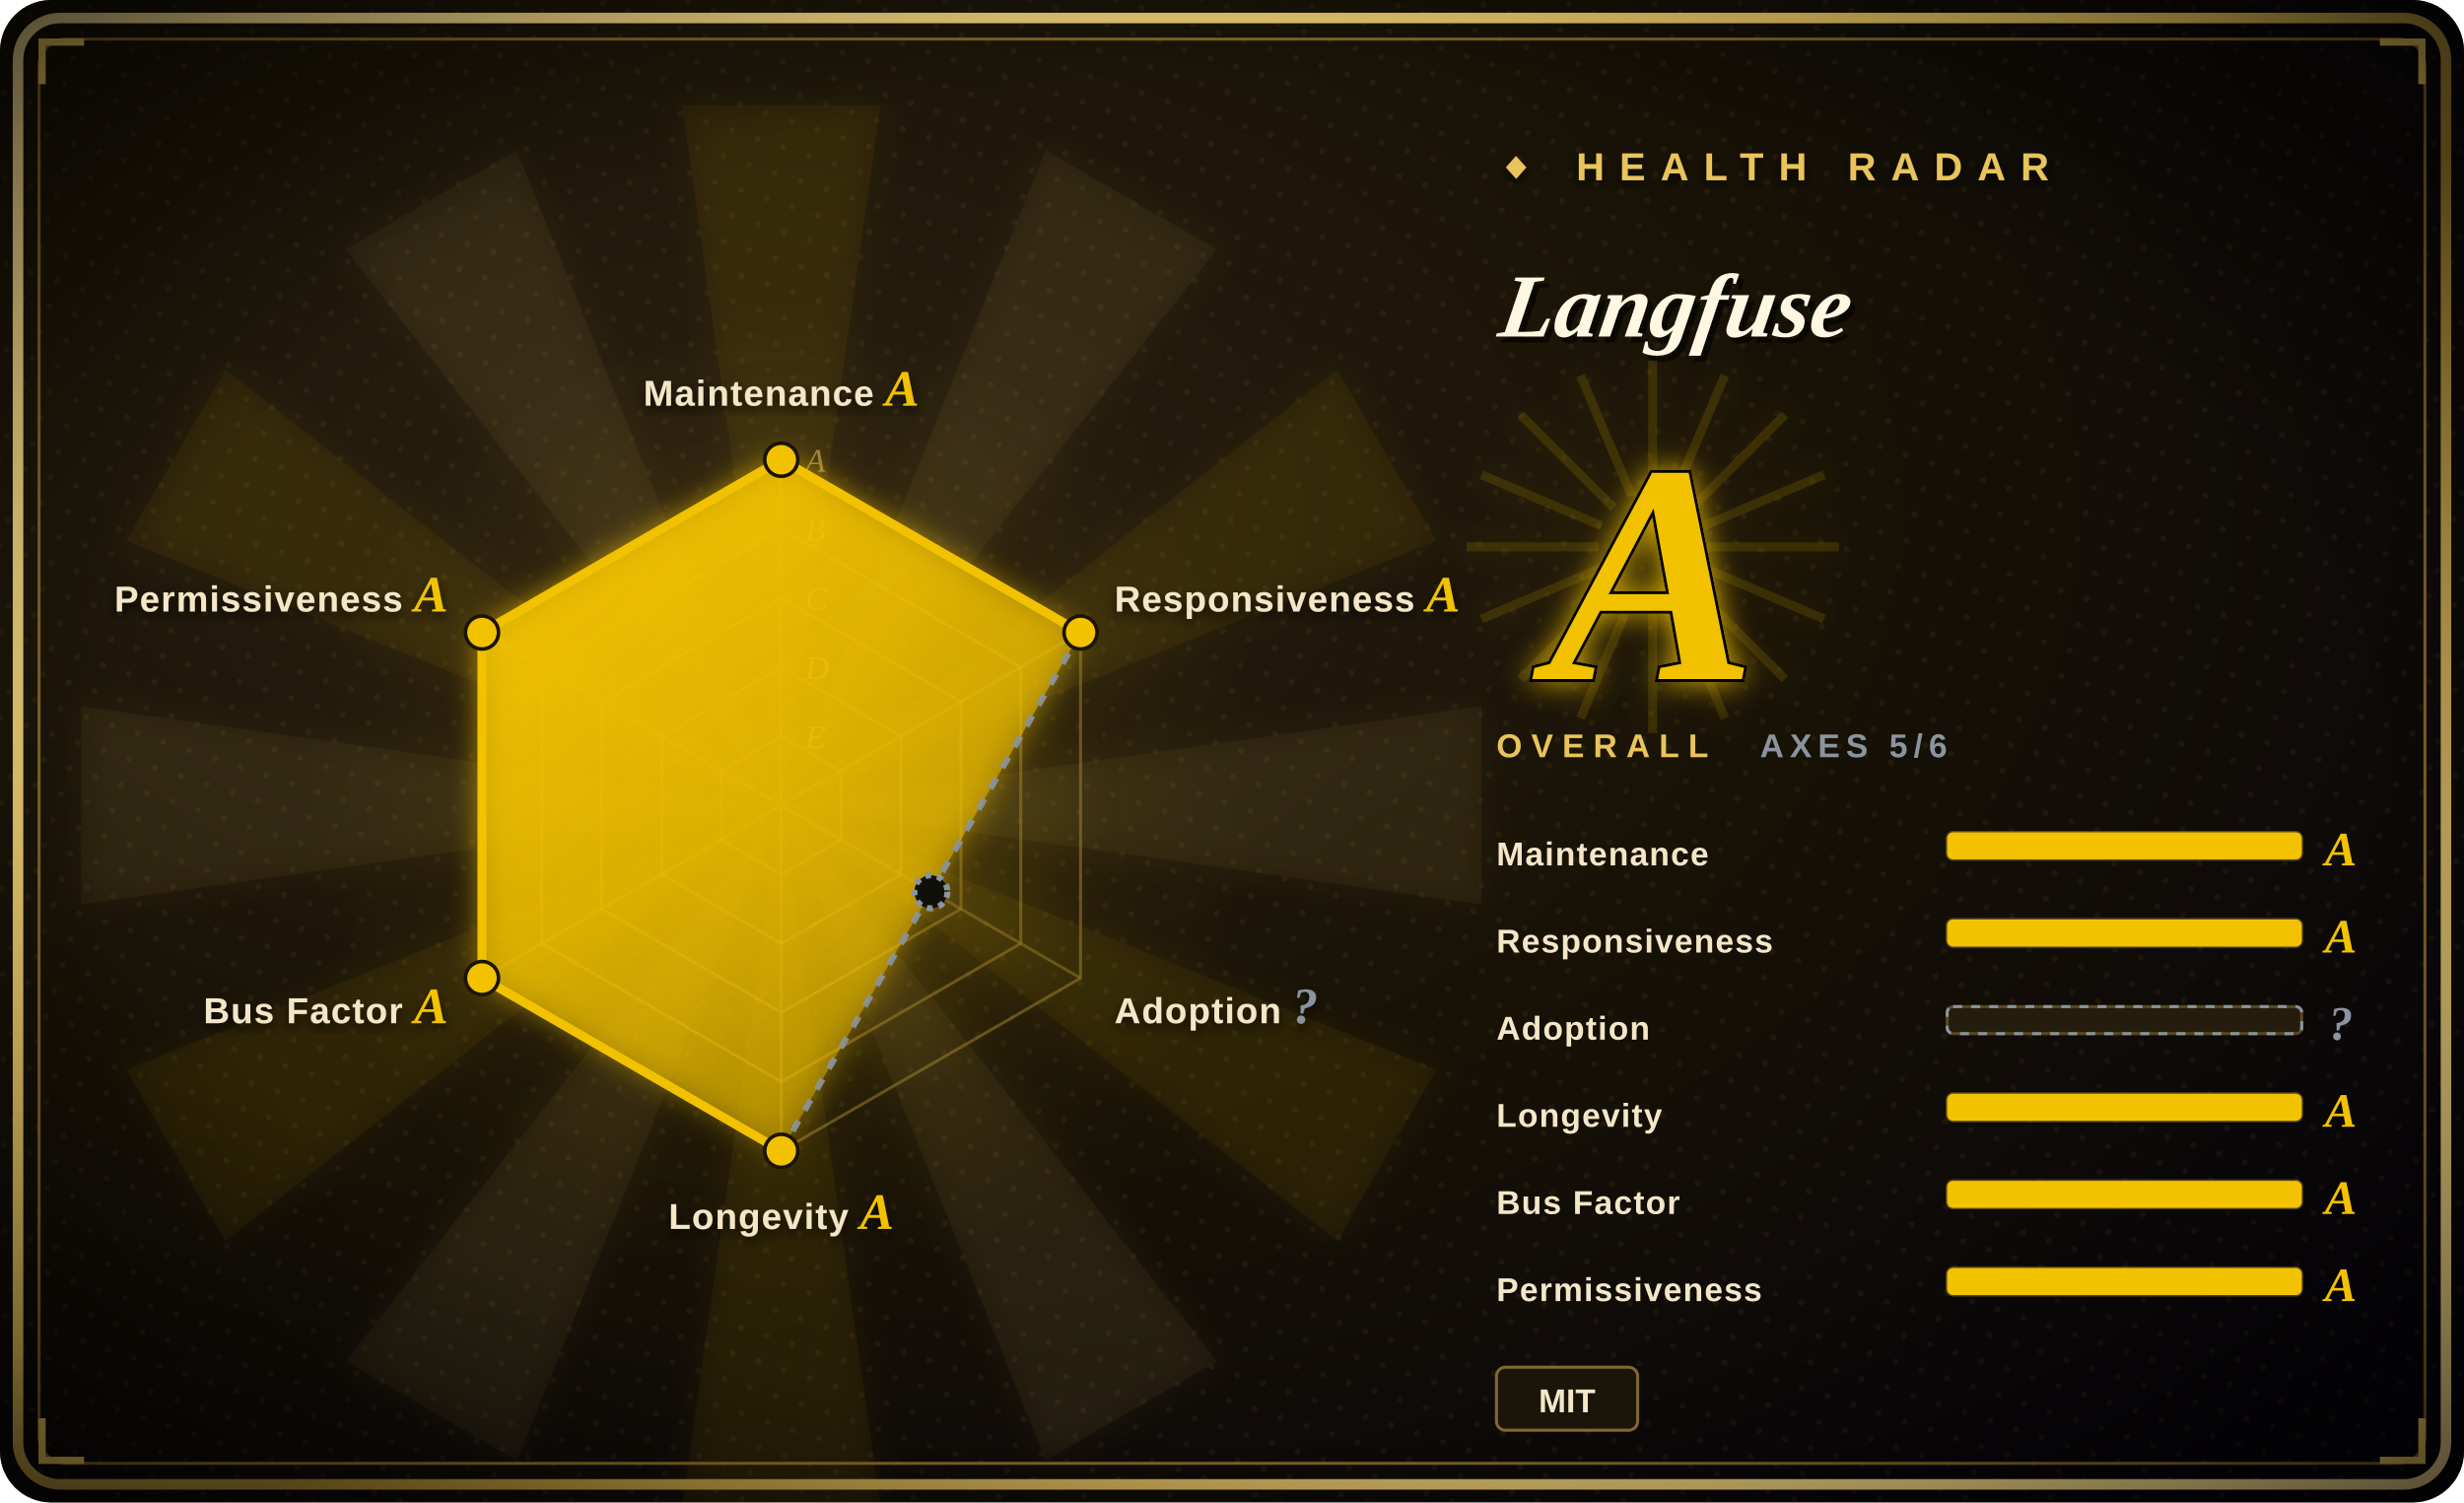
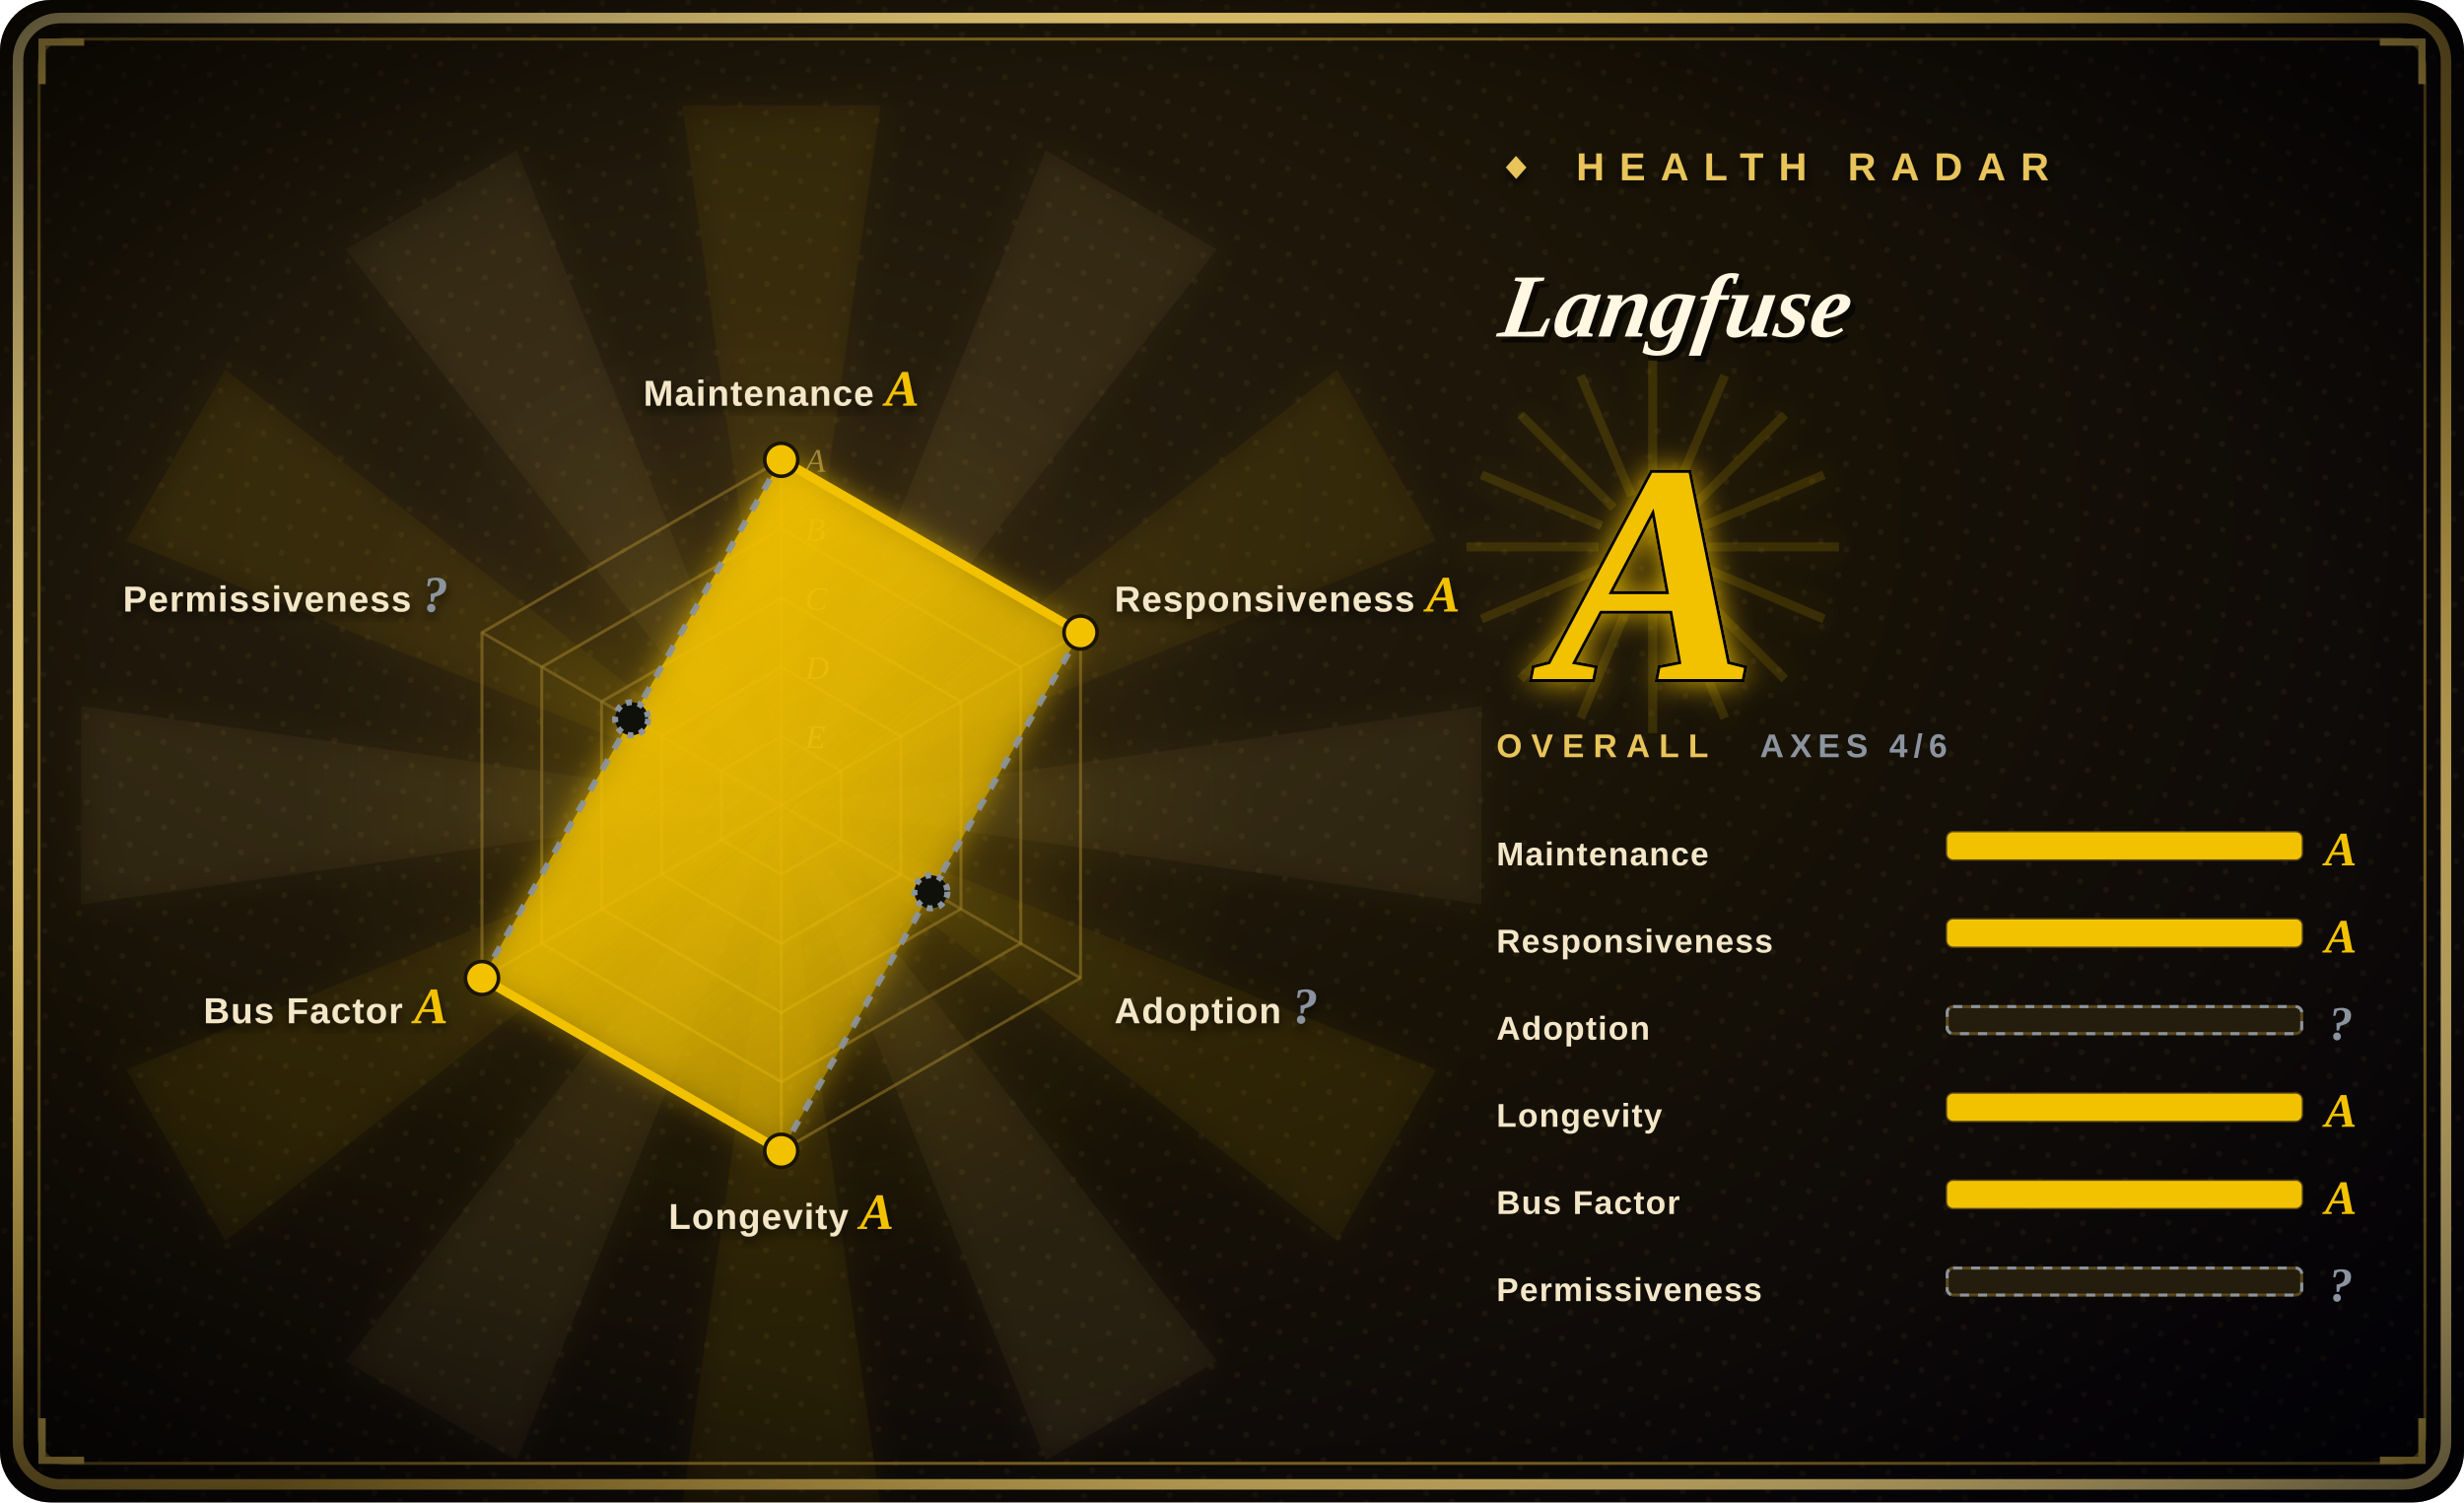
<svg xmlns="http://www.w3.org/2000/svg" width="820" height="500" viewBox="0 0 820 500">
  <defs>
    <radialGradient id="bg" cx="30%" cy="34%" r="90%">
      <stop offset="0%" stop-color="#2a2010" />
      <stop offset="48%" stop-color="#181206" />
      <stop offset="100%" stop-color="#05030a" />
    </radialGradient>
    <radialGradient id="vig" cx="50%" cy="50%" r="72%">
      <stop offset="62%" stop-color="#000000" stop-opacity="0" />
      <stop offset="100%" stop-color="#000000" stop-opacity="0.72" />
    </radialGradient>
    <linearGradient id="frame" x1="0" y1="0" x2="1" y2="1">
      <stop offset="0%" stop-color="#f6dd92" />
      <stop offset="45%" stop-color="#E8C45A" />
      <stop offset="55%" stop-color="#9c7d2a" />
      <stop offset="100%" stop-color="#f6dd92" />
    </linearGradient>
    <linearGradient id="poly" x1="0" y1="0" x2="0.7" y2="1">
      <stop offset="0%" stop-color="#F2C200" stop-opacity="0.92" />
      <stop offset="100%" stop-color="#F2C200" stop-opacity="0.34" />
    </linearGradient>
    <radialGradient id="halo" cx="50%" cy="50%" r="50%">
      <stop offset="0%" stop-color="#F2C200" stop-opacity="0.34" />
      <stop offset="68%" stop-color="#F2C200" stop-opacity="0.04" />
      <stop offset="100%" stop-color="#F2C200" stop-opacity="0" />
    </radialGradient>
    <filter id="glow" x="-60%" y="-60%" width="220%" height="220%">
      <feGaussianBlur stdDeviation="5" result="b" />
      <feMerge>
        <feMergeNode in="b" />
        <feMergeNode in="SourceGraphic" />
      </feMerge>
    </filter>
    <filter id="soft" x="-30%" y="-30%" width="160%" height="160%">
      <feDropShadow dx="0" dy="2" stdDeviation="2" flood-color="#000" flood-opacity="0.7" />
    </filter>
    <pattern id="halftone" width="9" height="9" patternUnits="userSpaceOnUse" patternTransform="rotate(18)">
      <circle cx="2" cy="2" r="1" fill="#E8C45A" fill-opacity="0.06" />
    </pattern>
  </defs>
  <rect width="820" height="500" rx="17" fill="url(#bg)" />
  <rect width="820" height="500" rx="17" fill="url(#halftone)" />
  <g opacity="0.5" filter="url(#glow)">
    <path d="M260,268 L493,235 L493,301 Z" fill="#E8C45A" fill-opacity="0.10" />
    <path d="M260,268 L478,356 L445,413 Z" fill="#F2C200" fill-opacity="0.10" />
    <path d="M260,268 L405,453 L348,486 Z" fill="#E8C45A" fill-opacity="0.10" />
    <path d="M260,268 L293,501 L227,501 Z" fill="#F2C200" fill-opacity="0.10" />
    <path d="M260,268 L172,486 L115,453 Z" fill="#E8C45A" fill-opacity="0.10" />
    <path d="M260,268 L75,413 L42,356 Z" fill="#F2C200" fill-opacity="0.10" />
    <path d="M260,268 L27,301 L27,235 Z" fill="#E8C45A" fill-opacity="0.10" />
    <path d="M260,268 L42,180 L75,123 Z" fill="#F2C200" fill-opacity="0.10" />
    <path d="M260,268 L115,83 L172,50 Z" fill="#E8C45A" fill-opacity="0.10" />
    <path d="M260,268 L227,35 L293,35 Z" fill="#F2C200" fill-opacity="0.10" />
    <path d="M260,268 L348,50 L405,83 Z" fill="#E8C45A" fill-opacity="0.10" />
    <path d="M260,268 L445,123 L478,180 Z" fill="#F2C200" fill-opacity="0.10" />
  </g>
  <circle cx="260" cy="268" r="161" fill="url(#halo)" />
  <rect x="6" y="6" width="808" height="488" rx="14" fill="none" stroke="url(#frame)" stroke-width="3.5" />
  <rect x="13" y="13" width="794" height="474" rx="9" fill="none" stroke="#9c7d2a" stroke-width="1" stroke-opacity="0.8" />
  <path d="M14,28 L14,14 L28,14" fill="none" stroke="#E8C45A" stroke-width="2.4" />
  <path d="M806,28 L806,14 L792,14" fill="none" stroke="#E8C45A" stroke-width="2.4" />
  <path d="M14,472 L14,486 L28,486" fill="none" stroke="#E8C45A" stroke-width="2.4" />
  <path d="M806,472 L806,486 L792,486" fill="none" stroke="#E8C45A" stroke-width="2.4" />
  <rect width="820" height="500" rx="17" fill="url(#vig)" />
  <polygon points="260.0,153.0 359.6,210.5 359.6,325.5 260.0,383.0 160.4,325.5 160.4,210.5" fill="none" stroke="#9c7d2a" stroke-opacity="0.55" stroke-width="1" />
  <polygon points="260.0,176.0 339.7,222.0 339.7,314.0 260.0,360.0 180.3,314.0 180.3,222.0" fill="none" stroke="#9c7d2a" stroke-opacity="0.55" stroke-width="1" />
  <polygon points="260.0,199.0 319.8,233.5 319.8,302.5 260.0,337.0 200.2,302.5 200.2,233.5" fill="none" stroke="#9c7d2a" stroke-opacity="0.55" stroke-width="1" />
  <polygon points="260.0,222.0 299.8,245.0 299.8,291.0 260.0,314.0 220.2,291.0 220.2,245.0" fill="none" stroke="#9c7d2a" stroke-opacity="0.55" stroke-width="1" />
  <polygon points="260.0,245.0 279.9,256.5 279.9,279.5 260.0,291.0 240.1,279.5 240.1,256.5" fill="none" stroke="#9c7d2a" stroke-opacity="0.55" stroke-width="1" />
  <line x1="260" y1="268" x2="260.0" y2="153.0" stroke="#9c7d2a" stroke-opacity="0.5" stroke-width="1" />
  <line x1="260" y1="268" x2="359.6" y2="210.5" stroke="#9c7d2a" stroke-opacity="0.5" stroke-width="1" />
  <line x1="260" y1="268" x2="359.6" y2="325.5" stroke="#9c7d2a" stroke-opacity="0.5" stroke-width="1" />
  <line x1="260" y1="268" x2="260.0" y2="383.0" stroke="#9c7d2a" stroke-opacity="0.5" stroke-width="1" />
  <line x1="260" y1="268" x2="160.4" y2="325.5" stroke="#9c7d2a" stroke-opacity="0.5" stroke-width="1" />
  <line x1="260" y1="268" x2="160.4" y2="210.5" stroke="#9c7d2a" stroke-opacity="0.5" stroke-width="1" />
  <text x="268" y="157.0" font-size="11" font-style="italic" fill="#E8C45A" fill-opacity="0.55" font-family="'Georgia','Times New Roman',serif">A</text>
  <text x="268" y="180.0" font-size="11" font-style="italic" fill="#E8C45A" fill-opacity="0.55" font-family="'Georgia','Times New Roman',serif">B</text>
  <text x="268" y="203.0" font-size="11" font-style="italic" fill="#E8C45A" fill-opacity="0.55" font-family="'Georgia','Times New Roman',serif">C</text>
  <text x="268" y="226.0" font-size="11" font-style="italic" fill="#E8C45A" fill-opacity="0.55" font-family="'Georgia','Times New Roman',serif">D</text>
  <text x="268" y="249.0" font-size="11" font-style="italic" fill="#E8C45A" fill-opacity="0.55" font-family="'Georgia','Times New Roman',serif">E</text>
-   <polygon points="260.0,153.0 359.6,210.5 309.8,296.8 260.0,383.0 160.4,325.5 160.4,210.5" fill="url(#poly)" filter="url(#glow)" />
+   <polygon points="260.0,153.0 359.6,210.5 309.8,296.8 260.0,383.0 160.4,325.5 210.2,239.2" fill="url(#poly)" filter="url(#glow)" />
  <line x1="260.0" y1="153.0" x2="359.6" y2="210.5" stroke="#F2C200" stroke-width="3" />
  <line x1="359.6" y1="210.5" x2="309.8" y2="296.8" stroke="#8B949E" stroke-width="2" stroke-dasharray="4 4" stroke-opacity="0.92" />
  <line x1="309.8" y1="296.8" x2="260.0" y2="383.0" stroke="#8B949E" stroke-width="2" stroke-dasharray="4 4" stroke-opacity="0.92" />
  <line x1="260.0" y1="383.0" x2="160.4" y2="325.5" stroke="#F2C200" stroke-width="3" />
-   <line x1="160.4" y1="325.5" x2="160.4" y2="210.5" stroke="#F2C200" stroke-width="3" />
-   <line x1="160.4" y1="210.5" x2="260.0" y2="153.0" stroke="#F2C200" stroke-width="3" />
+   <line x1="160.4" y1="325.5" x2="210.2" y2="239.2" stroke="#8B949E" stroke-width="2" stroke-dasharray="4 4" stroke-opacity="0.92" />
+   <line x1="210.2" y1="239.2" x2="260.0" y2="153.0" stroke="#8B949E" stroke-width="2" stroke-dasharray="4 4" stroke-opacity="0.92" />
  <circle cx="260.0" cy="153.0" r="5.5" fill="#F2C200" stroke="#1a1306" stroke-width="1.2" />
  <circle cx="359.6" cy="210.5" r="5.5" fill="#F2C200" stroke="#1a1306" stroke-width="1.2" />
  <circle cx="309.8" cy="296.8" r="5.5" fill="#10100b" stroke="#8B949E" stroke-width="2" stroke-dasharray="2 2" />
  <circle cx="260.0" cy="383.0" r="5.5" fill="#F2C200" stroke="#1a1306" stroke-width="1.2" />
  <circle cx="160.4" cy="325.5" r="5.5" fill="#F2C200" stroke="#1a1306" stroke-width="1.2" />
-   <circle cx="160.4" cy="210.5" r="5.5" fill="#F2C200" stroke="#1a1306" stroke-width="1.2" />
+   <circle cx="210.2" cy="239.2" r="5.5" fill="#10100b" stroke="#8B949E" stroke-width="2" stroke-dasharray="2 2" />
  <text x="260.0" y="135.0" font-size="12" font-weight="900" fill="#f3e7c8" text-anchor="middle" font-family="'Arial Black','Helvetica Neue',Arial,sans-serif" letter-spacing="0.4" filter="url(#soft)">Maintenance <tspan fill="#F2C200" font-family="'Georgia','Times New Roman',serif" font-style="italic" font-size="17">A</tspan>
  </text>
  <text x="370.9" y="203.5" font-size="12" font-weight="900" fill="#f3e7c8" text-anchor="start" font-family="'Arial Black','Helvetica Neue',Arial,sans-serif" letter-spacing="0.4" filter="url(#soft)">Responsiveness <tspan fill="#F2C200" font-family="'Georgia','Times New Roman',serif" font-style="italic" font-size="17">A</tspan>
  </text>
  <text x="370.9" y="340.5" font-size="12" font-weight="900" fill="#f3e7c8" text-anchor="start" font-family="'Arial Black','Helvetica Neue',Arial,sans-serif" letter-spacing="0.4" filter="url(#soft)">Adoption <tspan fill="#8B949E" font-family="'Georgia','Times New Roman',serif" font-style="italic" font-size="17">?</tspan>
  </text>
  <text x="260.0" y="409.0" font-size="12" font-weight="900" fill="#f3e7c8" text-anchor="middle" font-family="'Arial Black','Helvetica Neue',Arial,sans-serif" letter-spacing="0.4" filter="url(#soft)">Longevity <tspan fill="#F2C200" font-family="'Georgia','Times New Roman',serif" font-style="italic" font-size="17">A</tspan>
  </text>
  <text x="149.1" y="340.5" font-size="12" font-weight="900" fill="#f3e7c8" text-anchor="end" font-family="'Arial Black','Helvetica Neue',Arial,sans-serif" letter-spacing="0.4" filter="url(#soft)">Bus Factor <tspan fill="#F2C200" font-family="'Georgia','Times New Roman',serif" font-style="italic" font-size="17">A</tspan>
  </text>
-   <text x="149.1" y="203.5" font-size="12" font-weight="900" fill="#f3e7c8" text-anchor="end" font-family="'Arial Black','Helvetica Neue',Arial,sans-serif" letter-spacing="0.4" filter="url(#soft)">Permissiveness <tspan fill="#F2C200" font-family="'Georgia','Times New Roman',serif" font-style="italic" font-size="17">A</tspan>
+   <text x="149.1" y="203.5" font-size="12" font-weight="900" fill="#f3e7c8" text-anchor="end" font-family="'Arial Black','Helvetica Neue',Arial,sans-serif" letter-spacing="0.4" filter="url(#soft)">Permissiveness <tspan fill="#8B949E" font-family="'Georgia','Times New Roman',serif" font-style="italic" font-size="17">?</tspan>
  </text>
  <text x="498" y="60" font-size="13" letter-spacing="5" fill="#E8C45A" font-weight="900" font-family="'Arial Black','Helvetica Neue',Arial,sans-serif" filter="url(#soft)">◆ HEALTH RADAR</text>
  <g transform="translate(498,112) skewX(-9)">
    <text x="2" y="2" font-size="30" font-weight="900" font-style="italic" fill="#000" fill-opacity="0.6" font-family="'Georgia','Times New Roman',serif">Langfuse</text>
    <text x="0" y="0" font-size="30" font-weight="900" font-style="italic" fill="#fff7e2" font-family="'Georgia','Times New Roman',serif">Langfuse</text>
  </g>
  <line x1="498" y1="124" x2="648" y2="124" stroke="url(#frame)" stroke-width="2" />
  <g opacity="0.85" filter="url(#glow)">
    <line x1="568" y1="182" x2="612" y2="182" stroke="#F2C200" stroke-opacity="0.16" stroke-width="3" />
    <line x1="567" y1="189" x2="607" y2="206" stroke="#F2C200" stroke-opacity="0.16" stroke-width="3" />
    <line x1="563" y1="195" x2="594" y2="226" stroke="#F2C200" stroke-opacity="0.16" stroke-width="3" />
    <line x1="557" y1="199" x2="574" y2="239" stroke="#F2C200" stroke-opacity="0.16" stroke-width="3" />
    <line x1="550" y1="200" x2="550" y2="244" stroke="#F2C200" stroke-opacity="0.16" stroke-width="3" />
    <line x1="543" y1="199" x2="526" y2="239" stroke="#F2C200" stroke-opacity="0.16" stroke-width="3" />
    <line x1="537" y1="195" x2="506" y2="226" stroke="#F2C200" stroke-opacity="0.16" stroke-width="3" />
    <line x1="533" y1="189" x2="493" y2="206" stroke="#F2C200" stroke-opacity="0.16" stroke-width="3" />
    <line x1="532" y1="182" x2="488" y2="182" stroke="#F2C200" stroke-opacity="0.16" stroke-width="3" />
    <line x1="533" y1="175" x2="493" y2="158" stroke="#F2C200" stroke-opacity="0.16" stroke-width="3" />
    <line x1="537" y1="169" x2="506" y2="138" stroke="#F2C200" stroke-opacity="0.16" stroke-width="3" />
    <line x1="543" y1="165" x2="526" y2="125" stroke="#F2C200" stroke-opacity="0.16" stroke-width="3" />
    <line x1="550" y1="164" x2="550" y2="120" stroke="#F2C200" stroke-opacity="0.16" stroke-width="3" />
    <line x1="557" y1="165" x2="574" y2="125" stroke="#F2C200" stroke-opacity="0.16" stroke-width="3" />
    <line x1="563" y1="169" x2="594" y2="138" stroke="#F2C200" stroke-opacity="0.16" stroke-width="3" />
    <line x1="567" y1="175" x2="607" y2="158" stroke="#F2C200" stroke-opacity="0.16" stroke-width="3" />
  </g>
  <text x="550" y="226" font-size="104" font-weight="900" font-style="italic" text-anchor="middle" fill="#F2C200" stroke="#000" stroke-width="2" paint-order="stroke" font-family="'Georgia','Times New Roman',serif" filter="url(#glow)">A</text>
  <text x="498" y="252" font-size="11" letter-spacing="3" fill="#E8C45A" font-family="'Arial Black','Helvetica Neue',Arial,sans-serif" font-weight="900">OVERALL</text>
-   <text x="648" y="252" font-size="11" letter-spacing="2" fill="#8B949E" font-family="'Arial Black','Helvetica Neue',Arial,sans-serif" font-weight="900" text-anchor="end">AXES 5/6</text>
+   <text x="648" y="252" font-size="11" letter-spacing="2" fill="#8B949E" font-family="'Arial Black','Helvetica Neue',Arial,sans-serif" font-weight="900" text-anchor="end">AXES 4/6</text>
  <text x="498" y="288" font-size="11" font-weight="900" fill="#f3e7c8" font-family="'Arial Black','Helvetica Neue',Arial,sans-serif" letter-spacing="0.4">Maintenance</text>
  <rect x="648" y="277" width="118" height="9" rx="2" fill="#241d0e" stroke="#9c7d2a" stroke-opacity="0.5" />
  <rect x="648" y="277" width="118" height="9" rx="2" fill="#F2C200" />
  <text x="779" y="288" font-size="16" font-weight="900" font-style="italic" fill="#F2C200" font-family="'Georgia','Times New Roman',serif" text-anchor="middle">A</text>
  <text x="498" y="317" font-size="11" font-weight="900" fill="#f3e7c8" font-family="'Arial Black','Helvetica Neue',Arial,sans-serif" letter-spacing="0.4">Responsiveness</text>
  <rect x="648" y="306" width="118" height="9" rx="2" fill="#241d0e" stroke="#9c7d2a" stroke-opacity="0.5" />
  <rect x="648" y="306" width="118" height="9" rx="2" fill="#F2C200" />
  <text x="779" y="317" font-size="16" font-weight="900" font-style="italic" fill="#F2C200" font-family="'Georgia','Times New Roman',serif" text-anchor="middle">A</text>
  <text x="498" y="346" font-size="11" font-weight="900" fill="#f3e7c8" font-family="'Arial Black','Helvetica Neue',Arial,sans-serif" letter-spacing="0.4">Adoption</text>
  <rect x="648" y="335" width="118" height="9" rx="2" fill="#241d0e" stroke="#9c7d2a" stroke-opacity="0.5" />
  <rect x="648" y="335" width="118" height="9" rx="2" fill="none" stroke="#8B949E" stroke-dasharray="3 3" />
  <text x="779" y="346" font-size="16" font-weight="900" font-style="italic" fill="#8B949E" font-family="'Georgia','Times New Roman',serif" text-anchor="middle">?</text>
  <text x="498" y="375" font-size="11" font-weight="900" fill="#f3e7c8" font-family="'Arial Black','Helvetica Neue',Arial,sans-serif" letter-spacing="0.4">Longevity</text>
  <rect x="648" y="364" width="118" height="9" rx="2" fill="#241d0e" stroke="#9c7d2a" stroke-opacity="0.5" />
  <rect x="648" y="364" width="118" height="9" rx="2" fill="#F2C200" />
  <text x="779" y="375" font-size="16" font-weight="900" font-style="italic" fill="#F2C200" font-family="'Georgia','Times New Roman',serif" text-anchor="middle">A</text>
  <text x="498" y="404" font-size="11" font-weight="900" fill="#f3e7c8" font-family="'Arial Black','Helvetica Neue',Arial,sans-serif" letter-spacing="0.4">Bus Factor</text>
  <rect x="648" y="393" width="118" height="9" rx="2" fill="#241d0e" stroke="#9c7d2a" stroke-opacity="0.5" />
  <rect x="648" y="393" width="118" height="9" rx="2" fill="#F2C200" />
  <text x="779" y="404" font-size="16" font-weight="900" font-style="italic" fill="#F2C200" font-family="'Georgia','Times New Roman',serif" text-anchor="middle">A</text>
  <text x="498" y="433" font-size="11" font-weight="900" fill="#f3e7c8" font-family="'Arial Black','Helvetica Neue',Arial,sans-serif" letter-spacing="0.4">Permissiveness</text>
  <rect x="648" y="422" width="118" height="9" rx="2" fill="#241d0e" stroke="#9c7d2a" stroke-opacity="0.5" />
-   <rect x="648" y="422" width="118" height="9" rx="2" fill="#F2C200" />
-   <text x="779" y="433" font-size="16" font-weight="900" font-style="italic" fill="#F2C200" font-family="'Georgia','Times New Roman',serif" text-anchor="middle">A</text>
-   <rect x="498" y="455" width="47" height="21" rx="3" fill="#1b1408" stroke="#E8C45A" stroke-opacity="0.5" />
-   <text x="521.5" y="470" font-size="11" font-weight="700" fill="#f3e7c8" text-anchor="middle" font-family="'Arial Black','Helvetica Neue',Arial,sans-serif">MIT</text>
+   <rect x="648" y="422" width="118" height="9" rx="2" fill="none" stroke="#8B949E" stroke-dasharray="3 3" />
+   <text x="779" y="433" font-size="16" font-weight="900" font-style="italic" fill="#8B949E" font-family="'Georgia','Times New Roman',serif" text-anchor="middle">?</text>
</svg>
